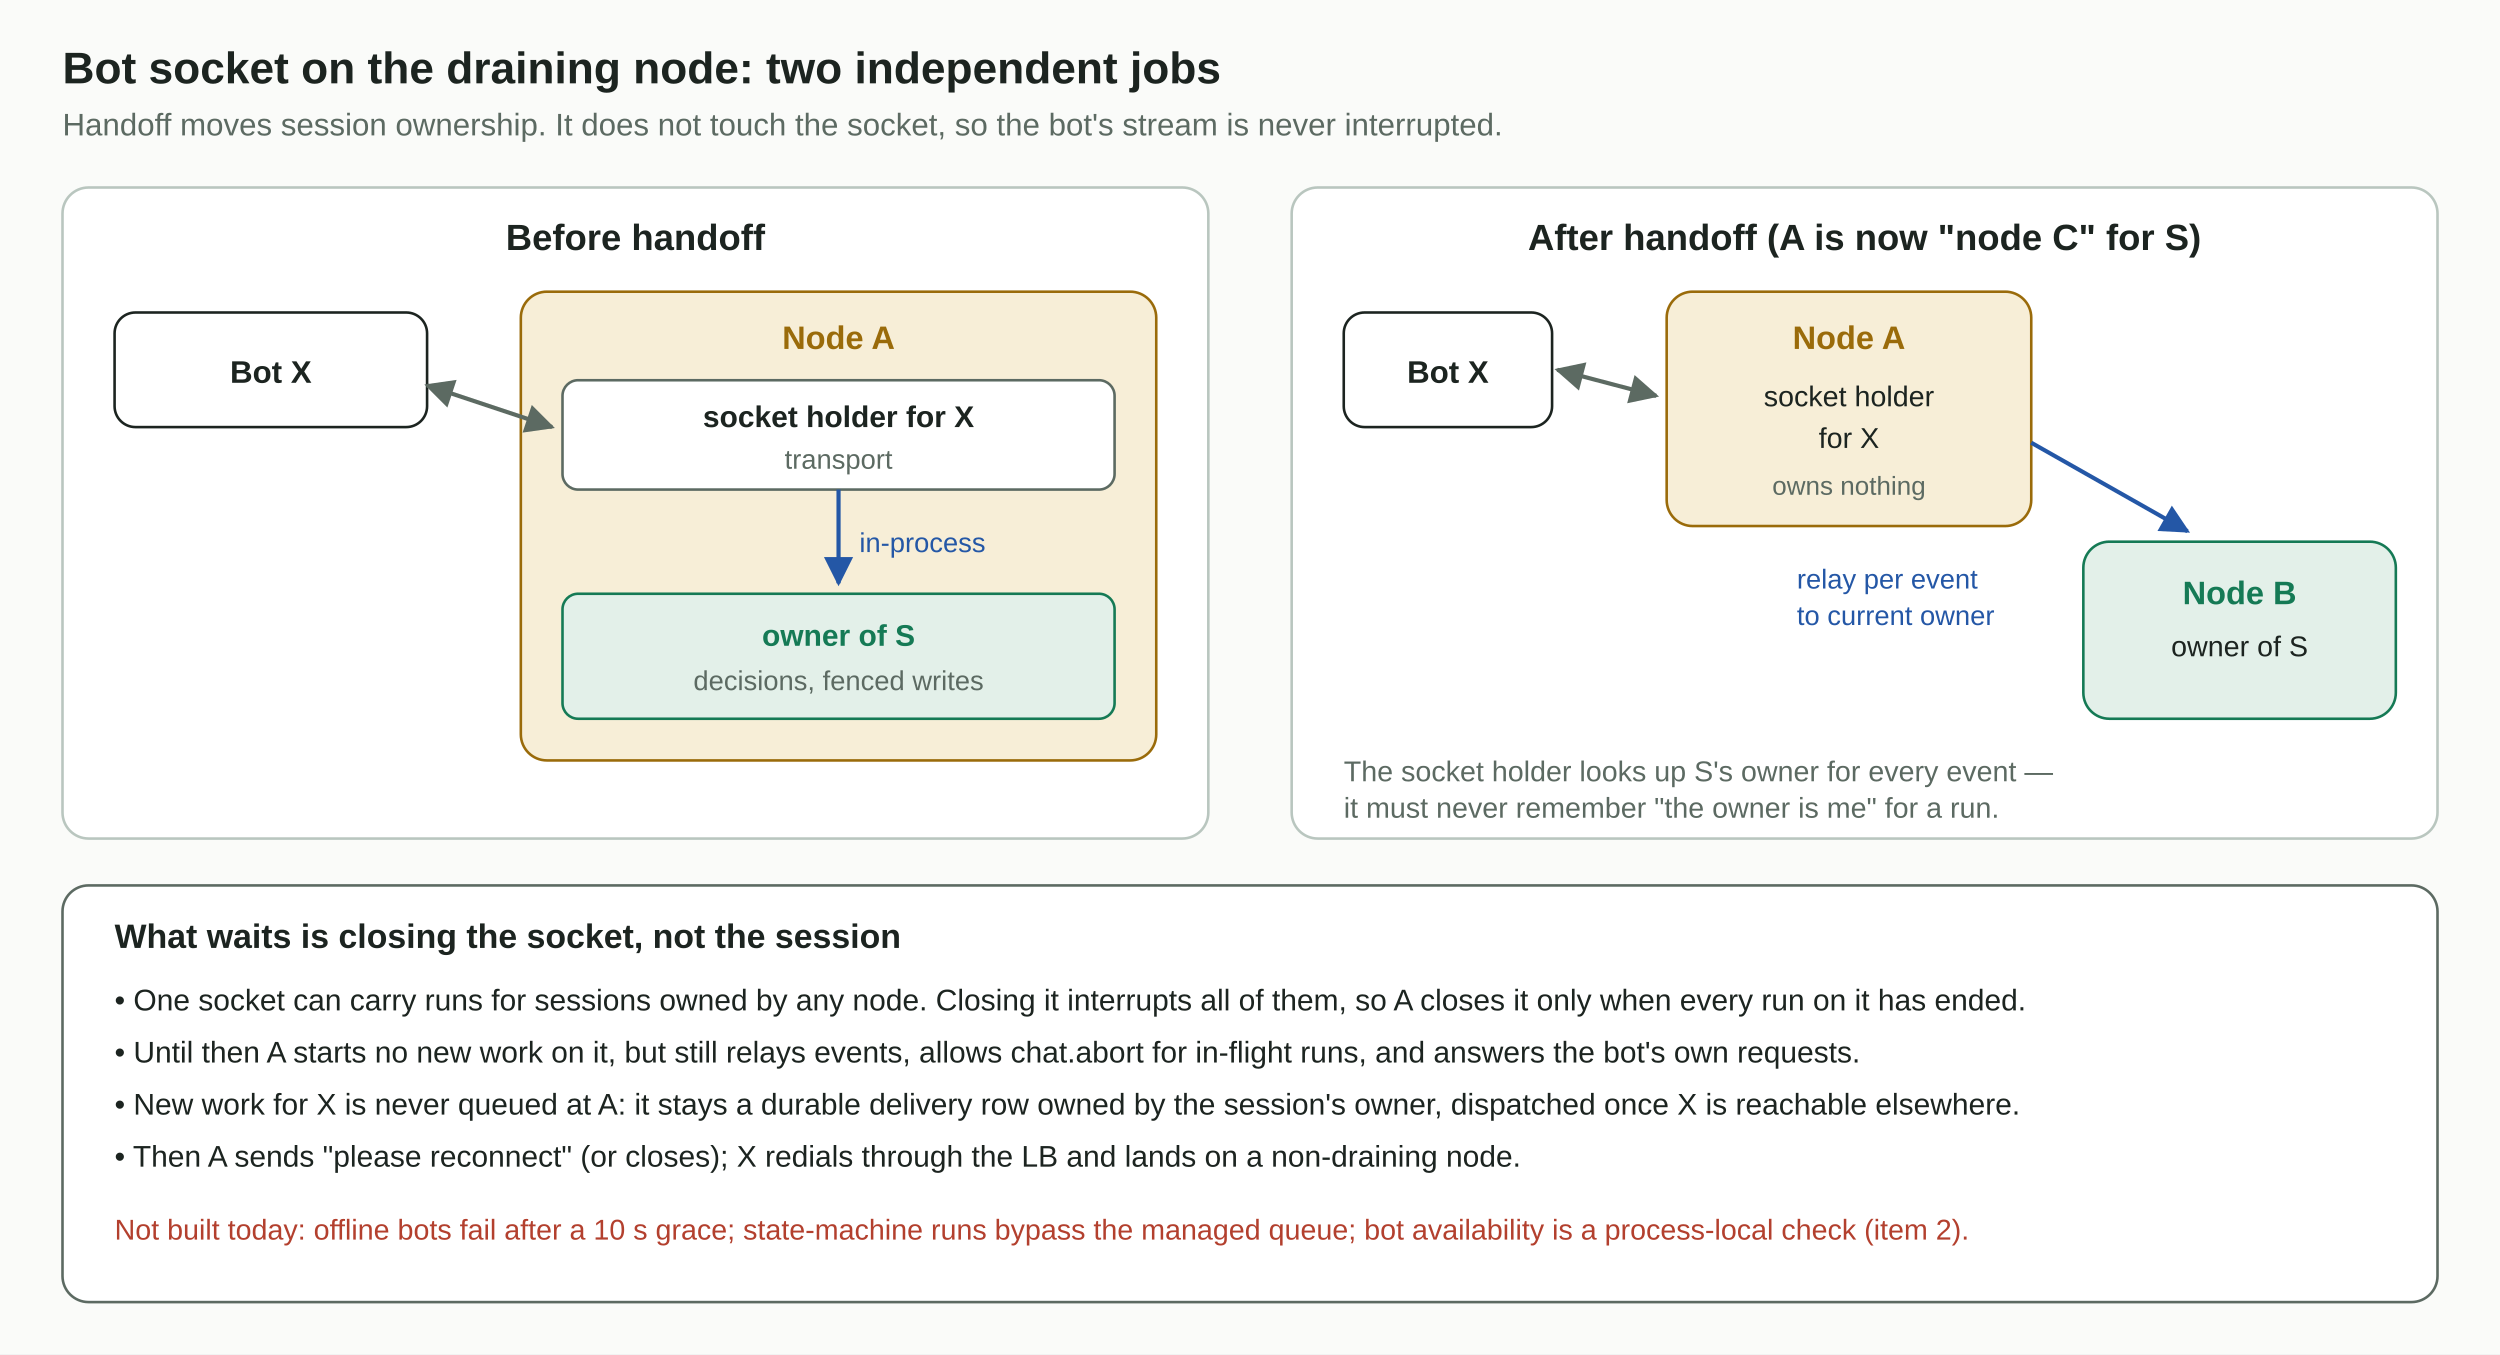
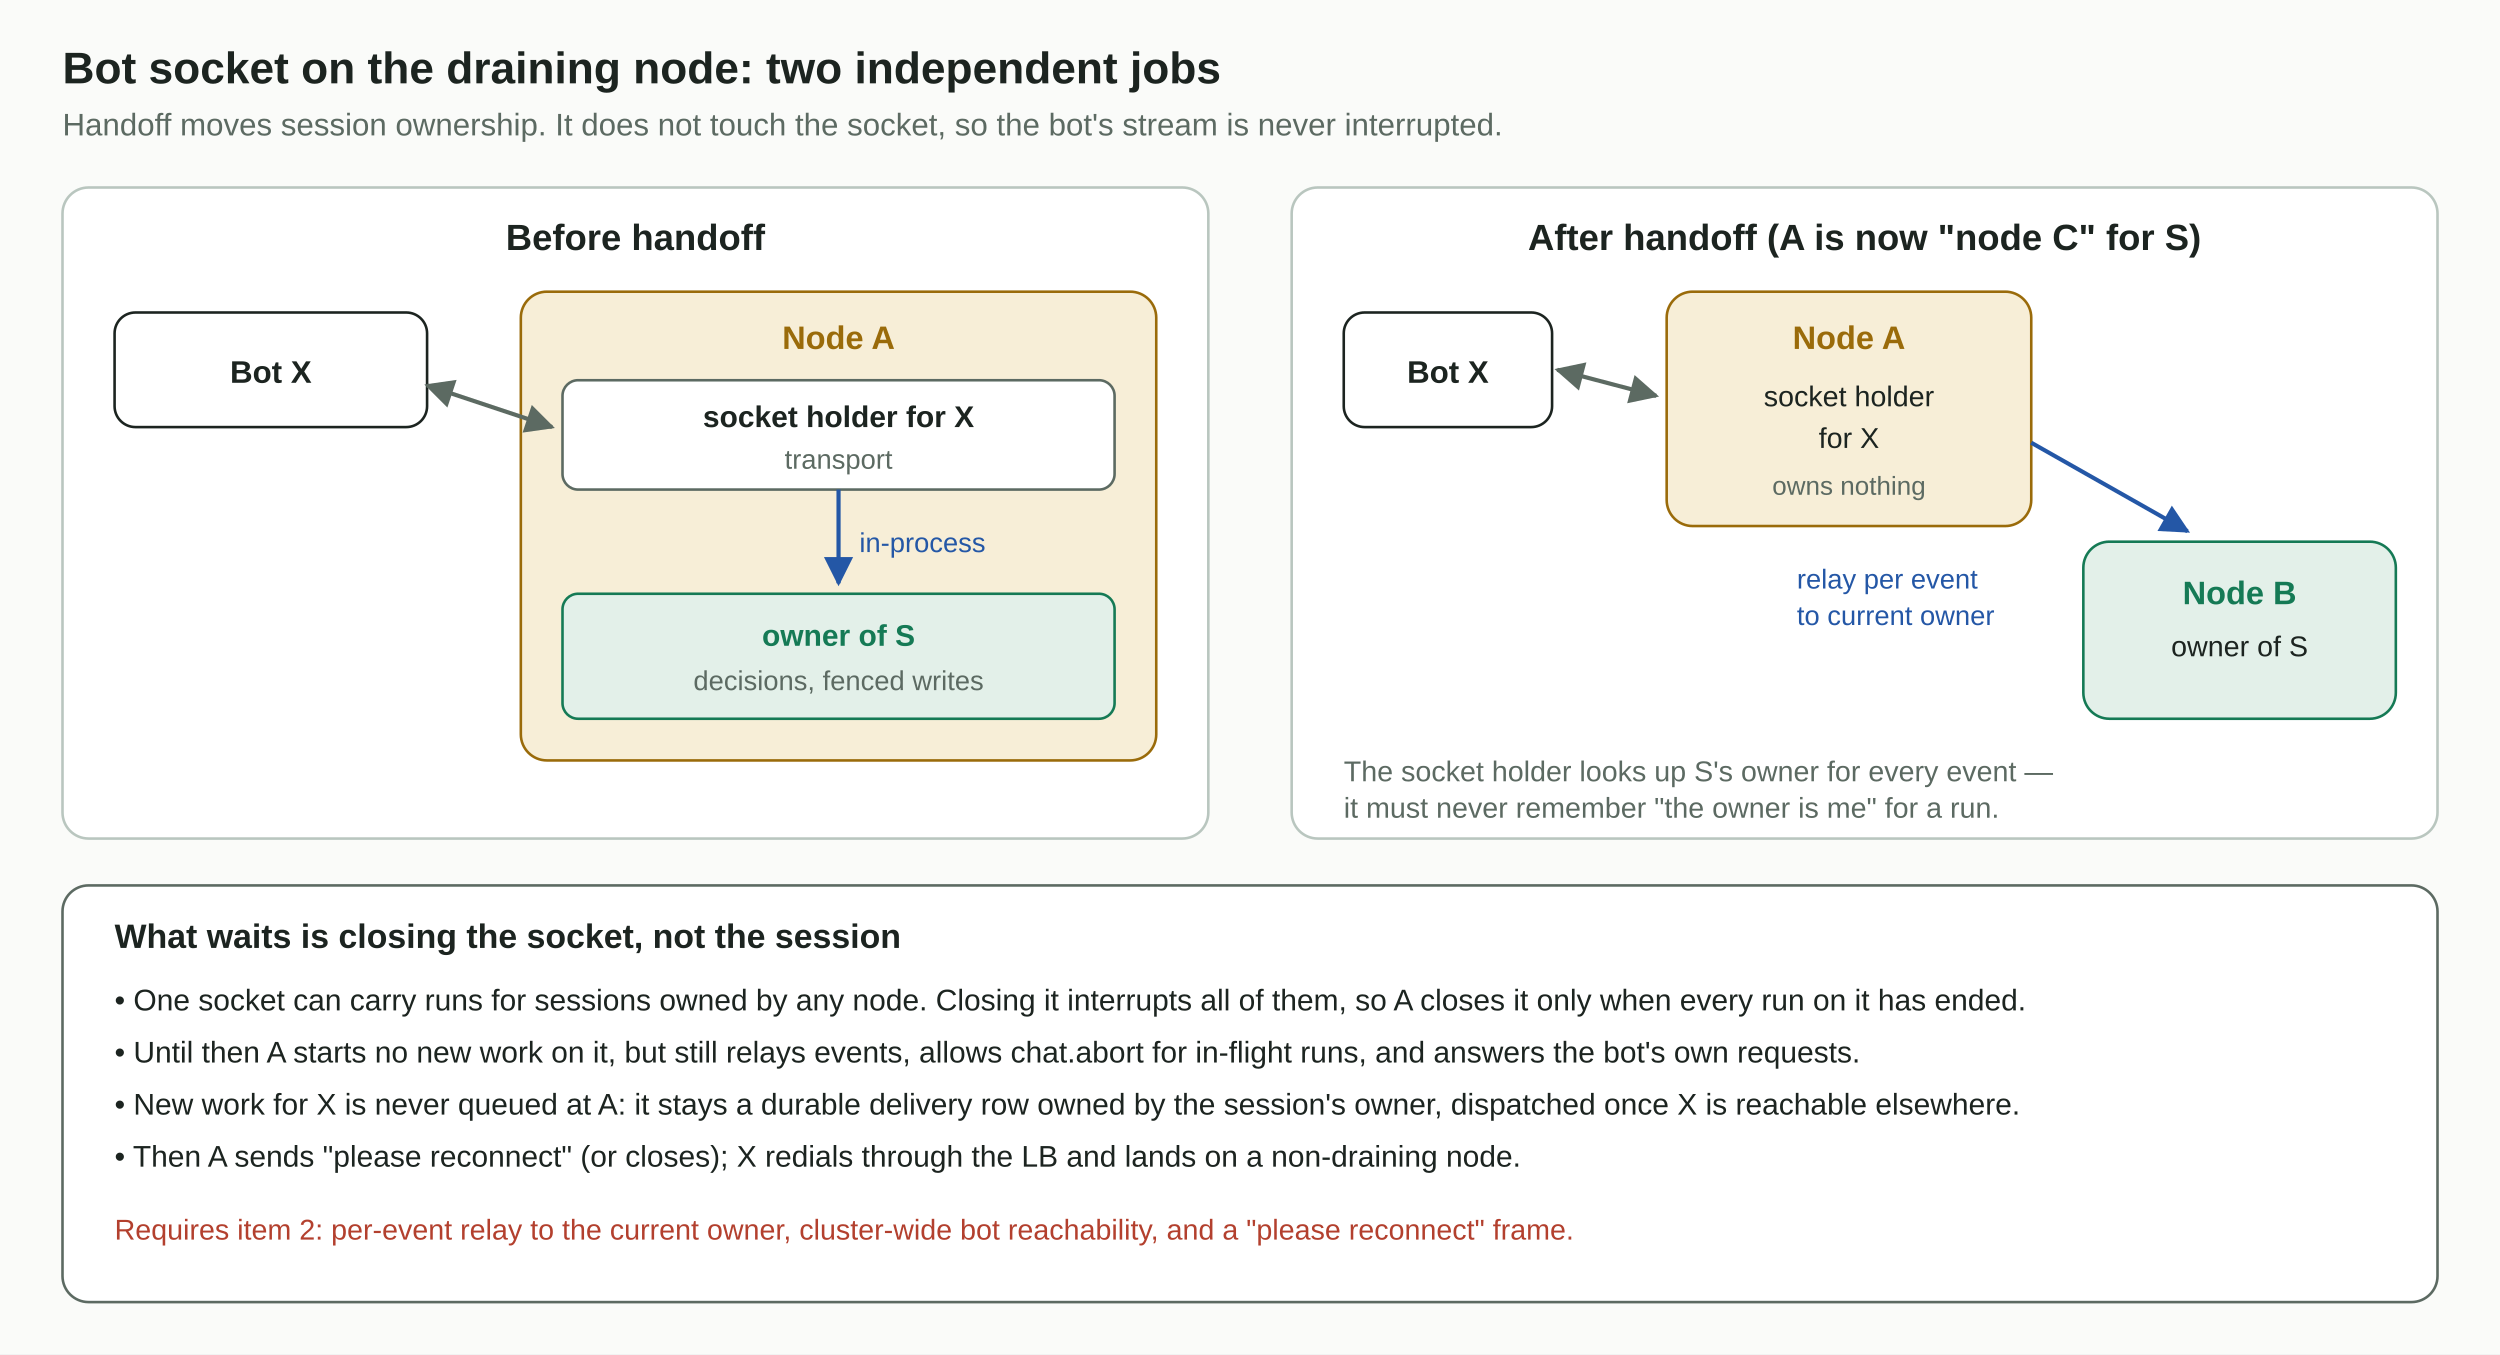
<svg xmlns="http://www.w3.org/2000/svg" viewBox="0 0 960 520" font-family="Arial, Helvetica, sans-serif">
  <defs>
    <marker id="ar" viewBox="0 0 10 10" refX="9" refY="5" markerWidth="7" markerHeight="7" orient="auto-start-reverse">
      <path d="M0 0L10 5L0 10z" fill="#5c6a62" />
    </marker>
    <marker id="ab" viewBox="0 0 10 10" refX="9" refY="5" markerWidth="7" markerHeight="7" orient="auto-start-reverse">
      <path d="M0 0L10 5L0 10z" fill="#2457a6" />
    </marker>
  </defs>
  <rect x="0" y="0" width="960" height="520" fill="#fafbf9" />
  <text x="24" y="32" font-size="17" font-weight="bold" fill="#1c2420">Bot socket on the draining node: two independent jobs</text>
  <text x="24" y="52" font-size="12" fill="#5c6a62">Handoff moves session ownership. It does not touch the socket, so the bot's stream is never interrupted.</text>
  <rect x="24" y="72" width="440" height="250" rx="10" fill="#ffffff" stroke="#b9c6bf" />
  <text x="244" y="96" font-size="14" font-weight="bold" text-anchor="middle" fill="#1c2420">Before handoff</text>
  <rect x="44" y="120" width="120" height="44" rx="8" fill="#ffffff" stroke="#1c2420" />
  <text x="104" y="147" font-size="12" font-weight="bold" text-anchor="middle" fill="#1c2420">Bot X</text>
  <rect x="200" y="112" width="244" height="180" rx="10" fill="#f7eed7" stroke="#9a6b0a" />
  <text x="322" y="134" font-size="12.5" font-weight="bold" text-anchor="middle" fill="#9a6b0a">Node A</text>
  <rect x="216" y="146" width="212" height="42" rx="6" fill="#ffffff" stroke="#5c6a62" />
  <text x="322" y="164" font-size="11.5" font-weight="bold" text-anchor="middle" fill="#1c2420">socket holder for X</text>
  <text x="322" y="180" font-size="10.5" text-anchor="middle" fill="#5c6a62">transport</text>
  <rect x="216" y="228" width="212" height="48" rx="6" fill="#e3f0e9" stroke="#157a55" />
  <text x="322" y="248" font-size="11.5" font-weight="bold" text-anchor="middle" fill="#157a55">owner of S</text>
  <text x="322" y="265" font-size="10.5" text-anchor="middle" fill="#5c6a62">decisions, fenced writes</text>
  <line x1="164" y1="148" x2="212" y2="164" stroke="#5c6a62" stroke-width="1.6" marker-start="url(#ar)" marker-end="url(#ar)" />
  <line x1="322" y1="188" x2="322" y2="224" stroke="#2457a6" stroke-width="1.6" marker-end="url(#ab)" />
  <text x="330" y="212" font-size="10.5" fill="#2457a6">in-process</text>
  <rect x="496" y="72" width="440" height="250" rx="10" fill="#ffffff" stroke="#b9c6bf" />
  <text x="716" y="96" font-size="14" font-weight="bold" text-anchor="middle" fill="#1c2420">After handoff (A is now "node C" for S)</text>
  <rect x="516" y="120" width="80" height="44" rx="8" fill="#ffffff" stroke="#1c2420" />
  <text x="556" y="147" font-size="12" font-weight="bold" text-anchor="middle" fill="#1c2420">Bot X</text>
  <rect x="640" y="112" width="140" height="90" rx="10" fill="#f7eed7" stroke="#9a6b0a" />
  <text x="710" y="134" font-size="12.5" font-weight="bold" text-anchor="middle" fill="#9a6b0a">Node A</text>
  <text x="710" y="156" font-size="11" text-anchor="middle" fill="#1c2420">socket holder</text>
  <text x="710" y="172" font-size="11" text-anchor="middle" fill="#1c2420">for X</text>
  <text x="710" y="190" font-size="10" text-anchor="middle" fill="#5c6a62">owns nothing</text>
  <rect x="800" y="208" width="120" height="68" rx="10" fill="#e3f0e9" stroke="#157a55" />
  <text x="860" y="232" font-size="12.5" font-weight="bold" text-anchor="middle" fill="#157a55">Node B</text>
  <text x="860" y="252" font-size="11" text-anchor="middle" fill="#1c2420">owner of S</text>
  <line x1="598" y1="142" x2="636" y2="152" stroke="#5c6a62" stroke-width="1.6" marker-start="url(#ar)" marker-end="url(#ar)" />
  <line x1="780" y1="170" x2="840" y2="204" stroke="#2457a6" stroke-width="1.6" marker-end="url(#ab)" />
  <text x="690" y="226" font-size="10.5" fill="#2457a6">relay per event</text>
  <text x="690" y="240" font-size="10.5" fill="#2457a6">to current owner</text>
  <text x="516" y="300" font-size="11" fill="#5c6a62">The socket holder looks up S's owner for every event —</text>
  <text x="516" y="314" font-size="11" fill="#5c6a62">it must never remember "the owner is me" for a run.</text>
  <rect x="24" y="340" width="912" height="160" rx="10" fill="#ffffff" stroke="#5c6a62" />
  <text x="44" y="364" font-size="13" font-weight="bold" fill="#1c2420">What waits is closing the socket, not the session</text>
  <text x="44" y="388" font-size="11.5" fill="#1c2420">• One socket can carry runs for sessions owned by any node. Closing it interrupts all of them, so A closes it only when every run on it has ended.</text>
  <text x="44" y="408" font-size="11.5" fill="#1c2420">• Until then A starts no new work on it, but still relays events, allows chat.abort for in-flight runs, and answers the bot's own requests.</text>
  <text x="44" y="428" font-size="11.5" fill="#1c2420">• New work for X is never queued at A: it stays a durable delivery row owned by the session's owner, dispatched once X is reachable elsewhere.</text>
  <text x="44" y="448" font-size="11.5" fill="#1c2420">• Then A sends "please reconnect" (or closes); X redials through the LB and lands on a non-draining node.</text>
-   <text x="44" y="476" font-size="11" fill="#b3402e">Not built today: offline bots fail after a 10 s grace; state-machine runs bypass the managed queue; bot availability is a process-local check (item 2).</text>
+   <text x="44" y="476" font-size="11" fill="#b3402e">Requires item 2: per-event relay to the current owner, cluster-wide bot reachability, and a "please reconnect" frame.</text>
</svg>
